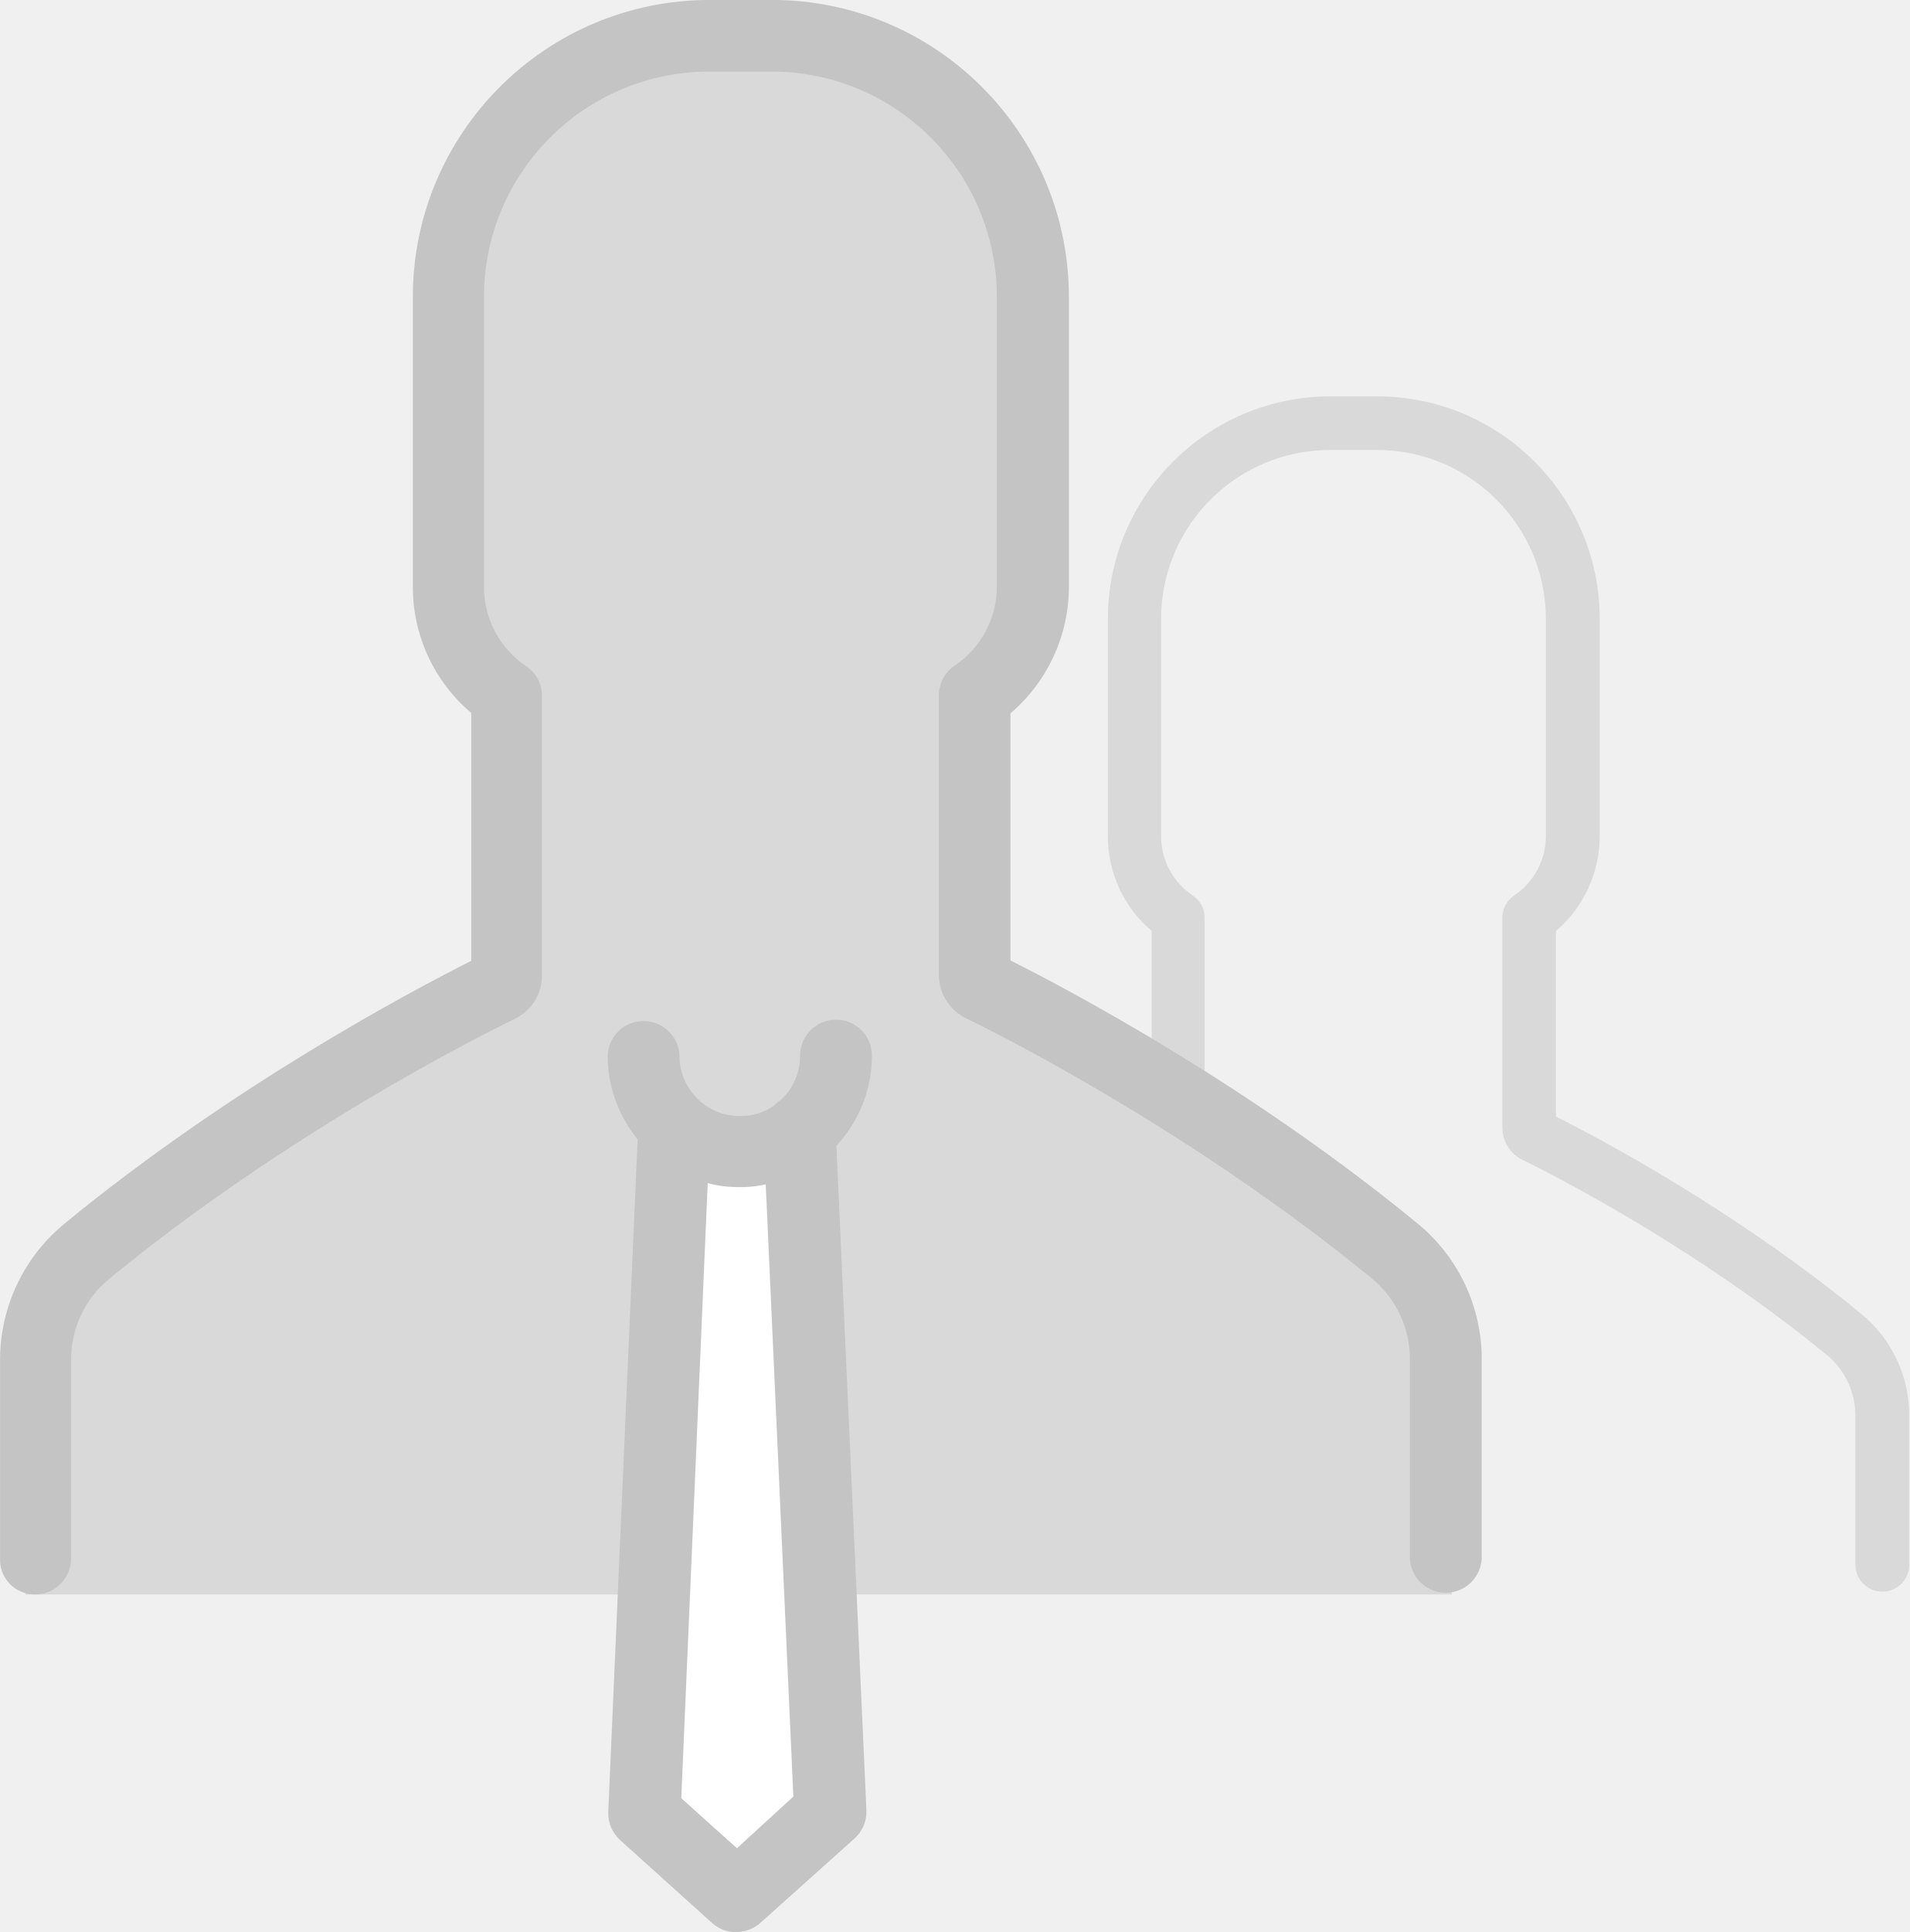
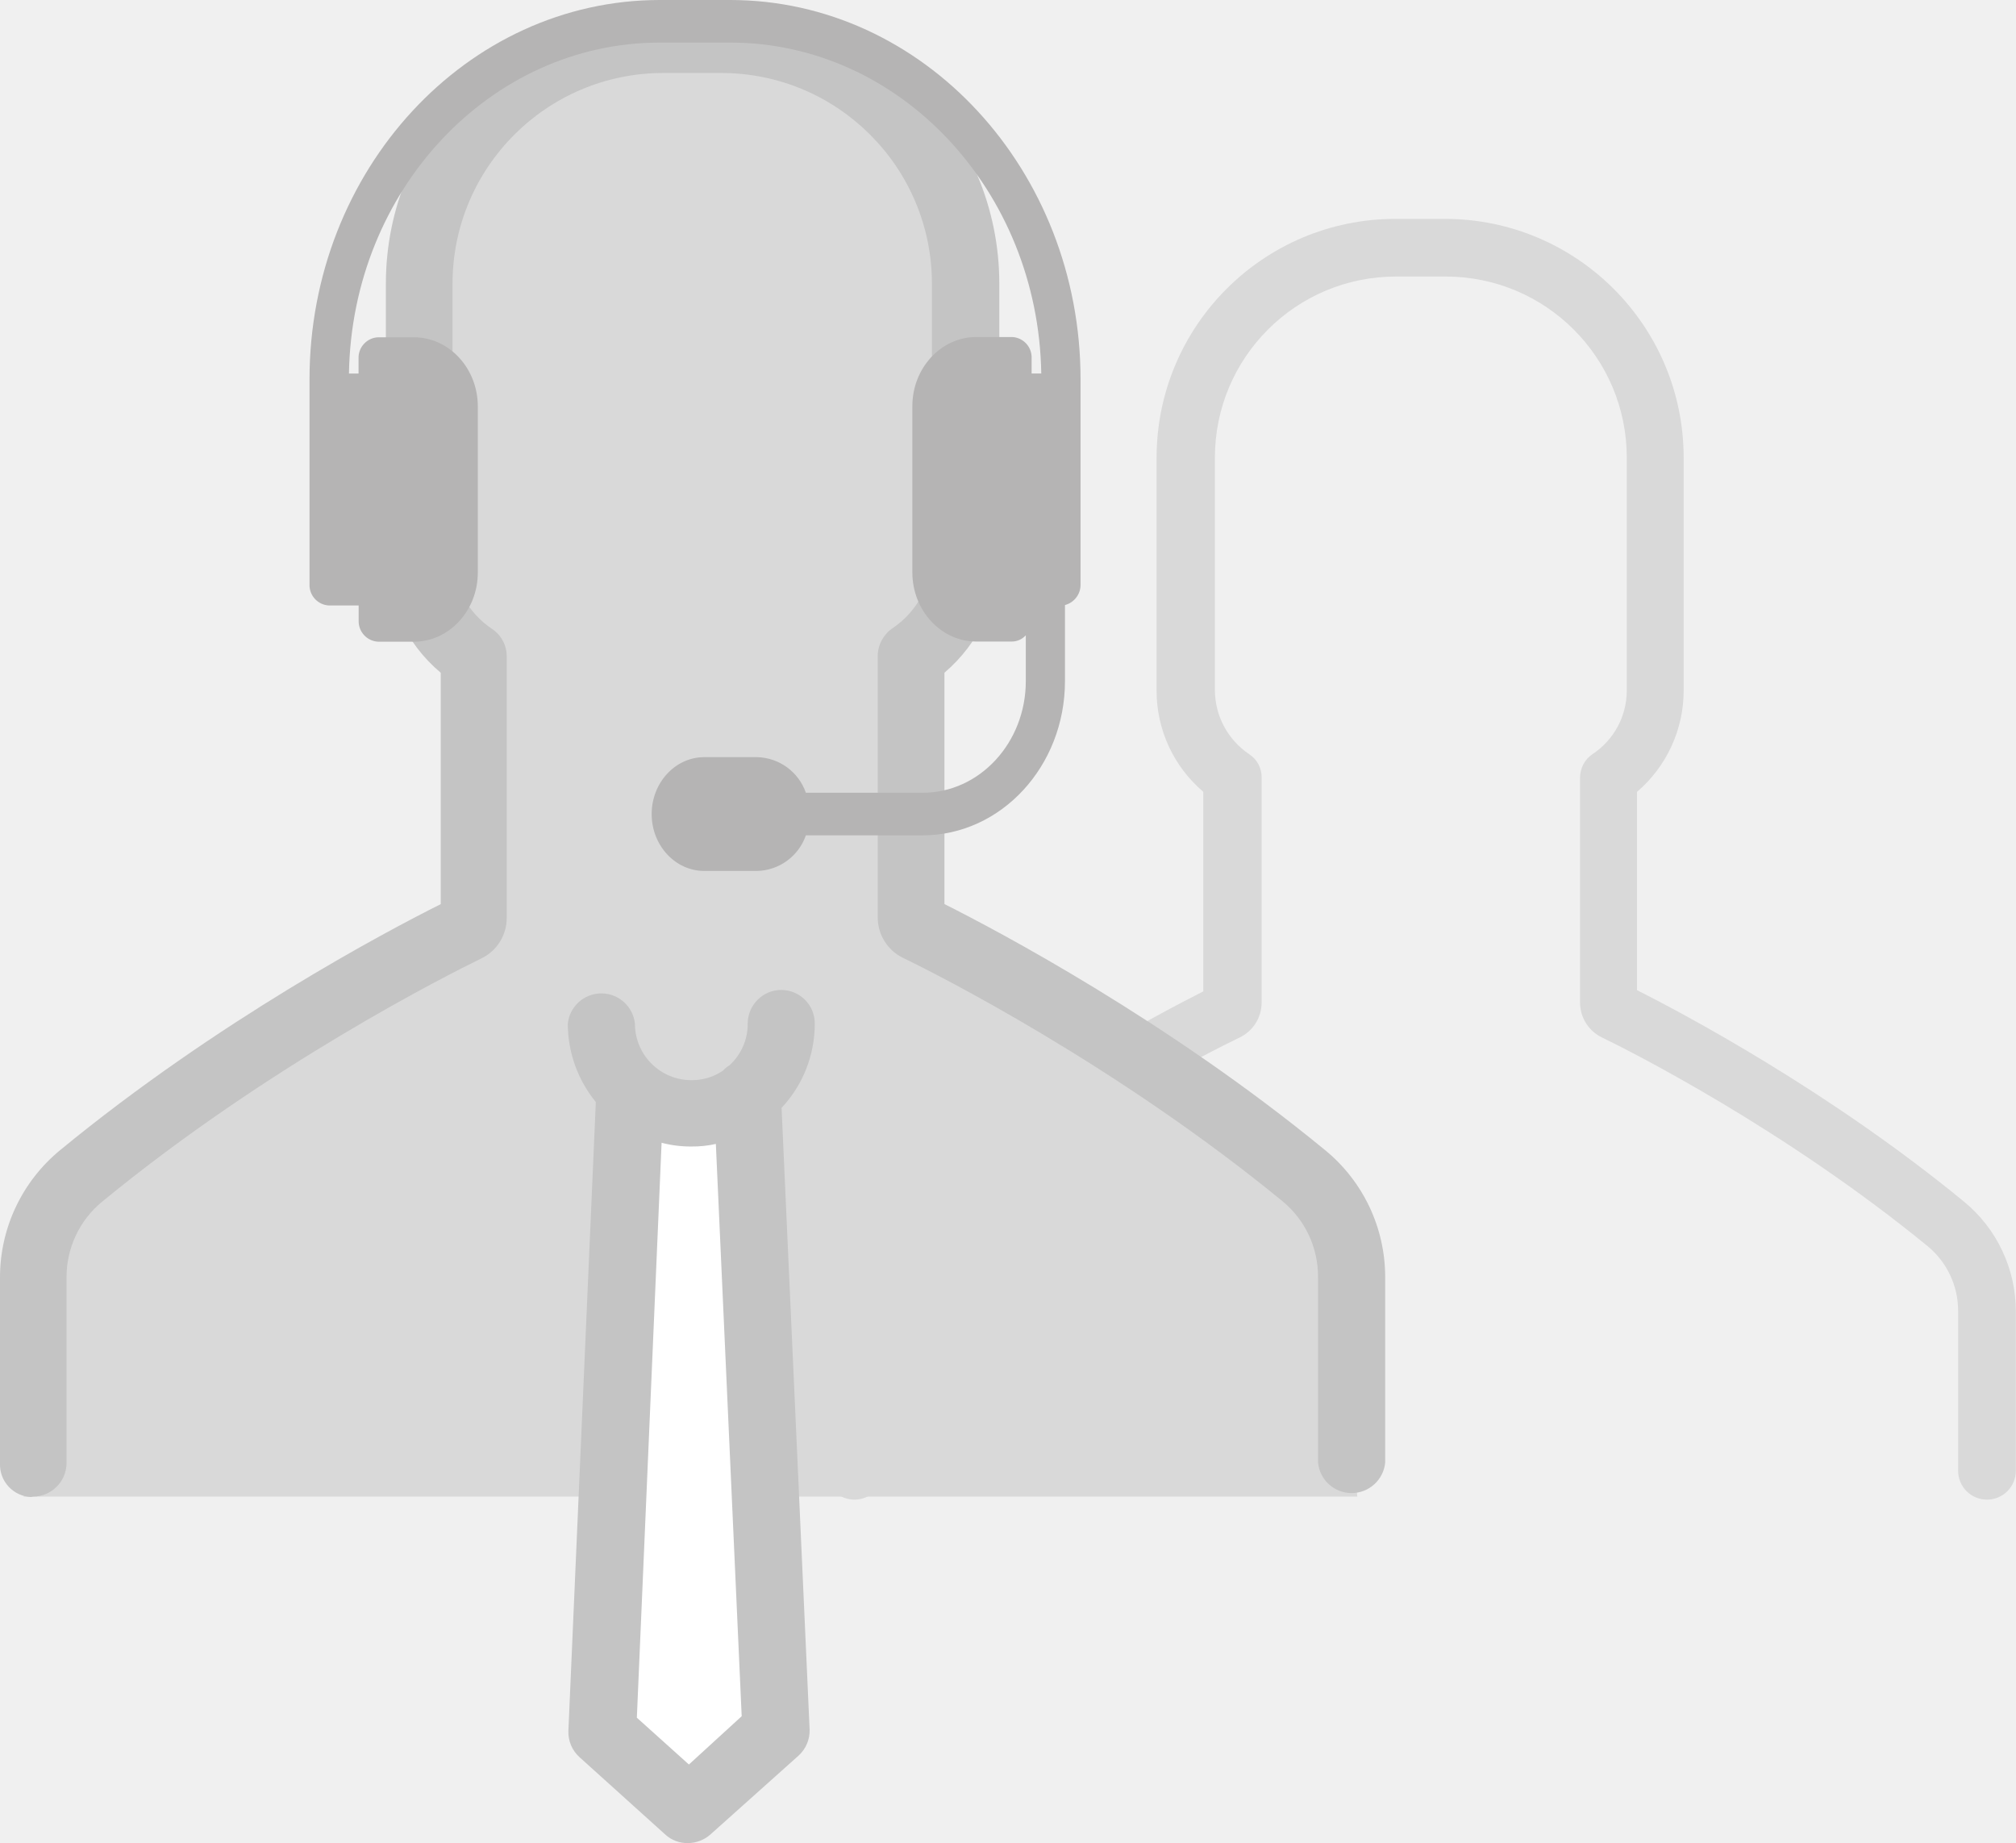
- <svg xmlns="http://www.w3.org/2000/svg" id="Layer_1" data-name="Layer 1" viewBox="0 0 389.92 394.48">
+ <svg xmlns="http://www.w3.org/2000/svg" id="Layer_1" data-name="Layer 1" viewBox="0 0 367.49 335.85">
  <defs>
-     <style>.cls-1{fill:#d9d9d9;}.cls-2{fill:#fff;stroke:#000;stroke-miterlimit:10;}.cls-3{fill:#c4c4c4;}</style>
+     <style>.cls-1{fill:#d9d9d9;}.cls-2{fill:#fff;stroke:#000;stroke-miterlimit:10;}.cls-3{fill:#c4c4c4;}.cls-4{fill:#b5b4b4;}</style>
  </defs>
-   <path class="cls-1" d="M213.48,389.62a5.52,5.52,0,0,0,5.5-5.5v-30.4a16,16,0,0,1,5.8-12.39c27.14-22.3,56.51-37.11,62.13-39.83a7.35,7.35,0,0,0,4.17-6.71V252a5.41,5.41,0,0,0-2.42-4.53,14.57,14.57,0,0,1-6.47-12.09V191a34.54,34.54,0,0,1,34.51-34.51h9.55A34.54,34.54,0,0,1,360.77,191v44.36a14.57,14.57,0,0,1-6.47,12.09,5.49,5.49,0,0,0-2.42,4.53v42.79a7.35,7.35,0,0,0,4.17,6.71c5.62,2.72,35,17.59,62.13,39.83a16,16,0,0,1,5.8,12.39v30.4a5.5,5.5,0,0,0,11,0v-30.4a26.82,26.82,0,0,0-9.85-20.85c-25.69-21.09-53.37-35.78-62.31-40.25V254.72a25.51,25.51,0,0,0,8.95-19.34V191a45.48,45.48,0,0,0-45.45-45.45h-9.55A45.48,45.48,0,0,0,271.32,191v44.36a25.21,25.21,0,0,0,8.95,19.34v38c-8.95,4.47-36.57,19.1-62.31,40.25a27,27,0,0,0-9.85,20.85v30.4A5.31,5.31,0,0,0,213.48,389.62Z" transform="translate(-45.07 -64.62)" />
-   <polygon class="cls-1" points="296.53 325.57 5.17 325.57 10.43 259.38 99.43 196.88 92.6 69.79 107.93 15.38 191.38 11.87 211.93 75.38 199.63 195.38 290.43 258.38 296.53 325.57" />
-   <polyline id="_Tracé_" data-name="&lt;Tracé&gt;" class="cls-2" points="163.31 230.69 169.6 369.98 150.5 387.23 131.72 370.22 137.76 230.69" />
-   <path class="cls-3" d="M52.25,390.18a7.36,7.36,0,0,0,7.34-7.34V342.3a21.28,21.28,0,0,1,7.74-16.52c36.19-29.74,75.37-49.49,82.86-53.12a9.81,9.81,0,0,0,5.56-8.95V206.64a7.21,7.21,0,0,0-3.22-6,19.43,19.43,0,0,1-8.62-16.12V125.23a46.06,46.06,0,0,1,46-46h12.74a46.06,46.06,0,0,1,46,46V184.4a19.43,19.43,0,0,1-8.62,16.12,7.32,7.32,0,0,0-3.22,6v57.07a9.81,9.81,0,0,0,5.56,8.95c7.5,3.63,46.67,23.46,82.86,53.12A21.28,21.28,0,0,1,333,342.22v40.54a7.34,7.34,0,0,0,14.67,0V342.22a35.76,35.76,0,0,0-13.14-27.81c-34.26-28.13-71.17-47.72-83.1-53.68V210.27a34,34,0,0,0,11.93-25.79V125.23a60.65,60.65,0,0,0-60.62-60.62H190a60.65,60.65,0,0,0-60.62,60.62V184.4a33.62,33.62,0,0,0,11.93,25.79v50.62c-11.93,6-48.77,25.47-83.1,53.68A36,36,0,0,0,45.08,342.3v40.54A7.08,7.08,0,0,0,52.25,390.18Z" transform="translate(-45.07 -64.62)" />
-   <path class="cls-3" d="M215.8,272.82a7.36,7.36,0,0,0-7.34,7.34,12.17,12.17,0,0,1-4,9.11,6,6,0,0,0-1.37,1.13,11.94,11.94,0,0,1-6.93,2.1,12.33,12.33,0,0,1-12.33-12.33,7.34,7.34,0,0,0-14.67,0,27.15,27.15,0,0,0,6.13,17.09l-6,137.35a7.33,7.33,0,0,0,2.42,5.72l18.78,16.93a7.08,7.08,0,0,0,4.92,1.85,7.47,7.47,0,0,0,4.92-1.85L219.59,440a7.33,7.33,0,0,0,2.42-5.72l-6.13-135.74a26.82,26.82,0,0,0,7.25-18.38A7.31,7.31,0,0,0,215.8,272.82ZM195.57,442,184.2,431.78l5.4-125.58a25,25,0,0,0,6.53.81,22.91,22.91,0,0,0,5.32-.56l5.64,125Z" transform="translate(-45.07 -64.62)" />
+   <path class="cls-1" d="M167,302.63a5.31,5.31,0,0,0,5.26-5.26V268.3a15.26,15.26,0,0,1,5.54-11.85c25.91-21.32,54-35.48,59.38-38.05a7.08,7.08,0,0,0,4-6.4V171.06a5,5,0,0,0-2.3-4.31,14.12,14.12,0,0,1-6.22-11.57V112.72a33,33,0,0,1,33-33h9.08a33,33,0,0,1,33,33v42.45a13.88,13.88,0,0,1-6.22,11.57,5.18,5.18,0,0,0-2.3,4.31V212a7.08,7.08,0,0,0,4,6.4c5.36,2.58,33.47,16.83,59.38,38.05a15.26,15.26,0,0,1,5.54,11.85v29.07a5.26,5.26,0,0,0,10.52,0V268.3a25.85,25.85,0,0,0-9.47-20c-24.58-20.18-51.06-34.23-59.59-38.53V173.64a24.28,24.28,0,0,0,8.51-18.45V112.72a43.55,43.55,0,0,0-43.5-43.51h-9.07a43.55,43.55,0,0,0-43.51,43.51v42.45a24.13,24.13,0,0,0,8.51,18.45V210c-8.51,4.31-35,18.27-59.59,38.53a26,26,0,0,0-9.44,20v29.07A5.51,5.51,0,0,0,167,302.63Z" transform="translate(-11.2 -29.32)" />
+   <polygon class="cls-1" points="247.42 272.76 4.31 272.76 8.69 217.53 82.96 165.38 77.26 59.33 90.06 13.93 159.68 11 176.83 63.99 166.57 164.12 242.34 216.69 247.42 272.76" />
+   <polyline id="_Tracé_" data-name=" Tracé " class="cls-2" points="136.26 199.17 141.51 315.4 125.57 329.8 109.9 315.6 114.94 199.17" />
+   <path class="cls-3" d="M17.18,302.08a6.15,6.15,0,0,0,6.15-6.15v-33.8a17.75,17.75,0,0,1,6.46-13.78C60,223.52,92.68,207.05,98.93,204a8.19,8.19,0,0,0,4.64-7.47V148.93a6,6,0,0,0-2.69-5,16.22,16.22,0,0,1-7.19-13.45V81a38.43,38.43,0,0,1,38.38-38.38H142.7A38.43,38.43,0,0,1,181.08,81v49.37a16.22,16.22,0,0,1-7.19,13.45,6.15,6.15,0,0,0-2.69,5v47.62a8.19,8.19,0,0,0,4.64,7.47c6.25,3,38.94,19.57,69.14,44.33a17.75,17.75,0,0,1,6.48,13.82v33.83a6.15,6.15,0,0,0,12.24,0V262.05a29.87,29.87,0,0,0-11-23.16c-28.58-23.47-59.38-39.82-69.34-44.8V151.92a28.37,28.37,0,0,0,10-21.52V81a50.61,50.61,0,0,0-50.59-50.58H132.12A50.61,50.61,0,0,0,81.54,81v49.37a28,28,0,0,0,10,21.56v42.17c-10,5-40.7,21.25-69.34,44.8a30,30,0,0,0-11,23.21V296a5.91,5.91,0,0,0,5.67,6.15h0Z" transform="translate(-11.2 -29.32)" />
+   <path class="cls-3" d="M153.65,209.73a6.15,6.15,0,0,0-6.15,6.15,10.15,10.15,0,0,1-3.34,7.6,5,5,0,0,0-1.14.94,10,10,0,0,1-5.78,1.76,10.29,10.29,0,0,1-10.3-10.27s0,0,0,0a6.15,6.15,0,0,0-12.24,0,22.66,22.66,0,0,0,5.11,14.26l-5,114.6a6.15,6.15,0,0,0,2,4.77l15.67,14.13a5.91,5.91,0,0,0,4.1,1.55,6.24,6.24,0,0,0,4.1-1.55l16.1-14.4a6.15,6.15,0,0,0,2-4.77l-5.11-113.27a22.38,22.38,0,0,0,6.05-15.34,6.1,6.1,0,0,0-6-6.15h0ZM136.78,350.9l-9.49-8.53,4.51-104.78a20.86,20.86,0,0,0,5.45.68,19.12,19.12,0,0,0,4.44-.47l4.71,104.3Z" transform="translate(-11.2 -29.32)" />
+   <path class="cls-4" d="M144.3,29.32H131.49c-35.22,0-63.87,31-63.87,69.14V135.8a3.73,3.73,0,0,0,3.58,3.87h5.38v2.73a3.73,3.73,0,0,0,3.58,3.87h6.49c6.42,0,11.65-5.66,11.65-12.61V103.4c0-6.95-5.23-12.61-11.65-12.61H80.14a3.73,3.73,0,0,0-3.58,3.87V97.4H74.81C75.35,64,100.56,37.08,131.5,37.08h12.82c30.94,0,56.15,27,56.69,60.31h-1.76V94.66a3.73,3.73,0,0,0-3.54-3.92h-6.55c-6.42,0-11.65,5.66-11.65,12.61v30.28c0,6.95,5.23,12.61,11.65,12.61h6.49a3.43,3.43,0,0,0,2.54-1.14v8.36c0,11.22-8.43,20.34-18.79,20.34H158.1a9.66,9.66,0,0,0-8.87-6.49h-9.66c-5.27,0-9.58,4.65-9.58,10.37s4.3,10.37,9.58,10.37h9.66a9.66,9.66,0,0,0,8.87-6.49h21.28c14.31,0,25.95-12.6,25.95-28.11V139.59a3.81,3.81,0,0,0,2.84-3.79V98.47C208.17,60.34,179.51,29.32,144.3,29.32Z" transform="translate(-11.2 -29.32)" />
</svg>
